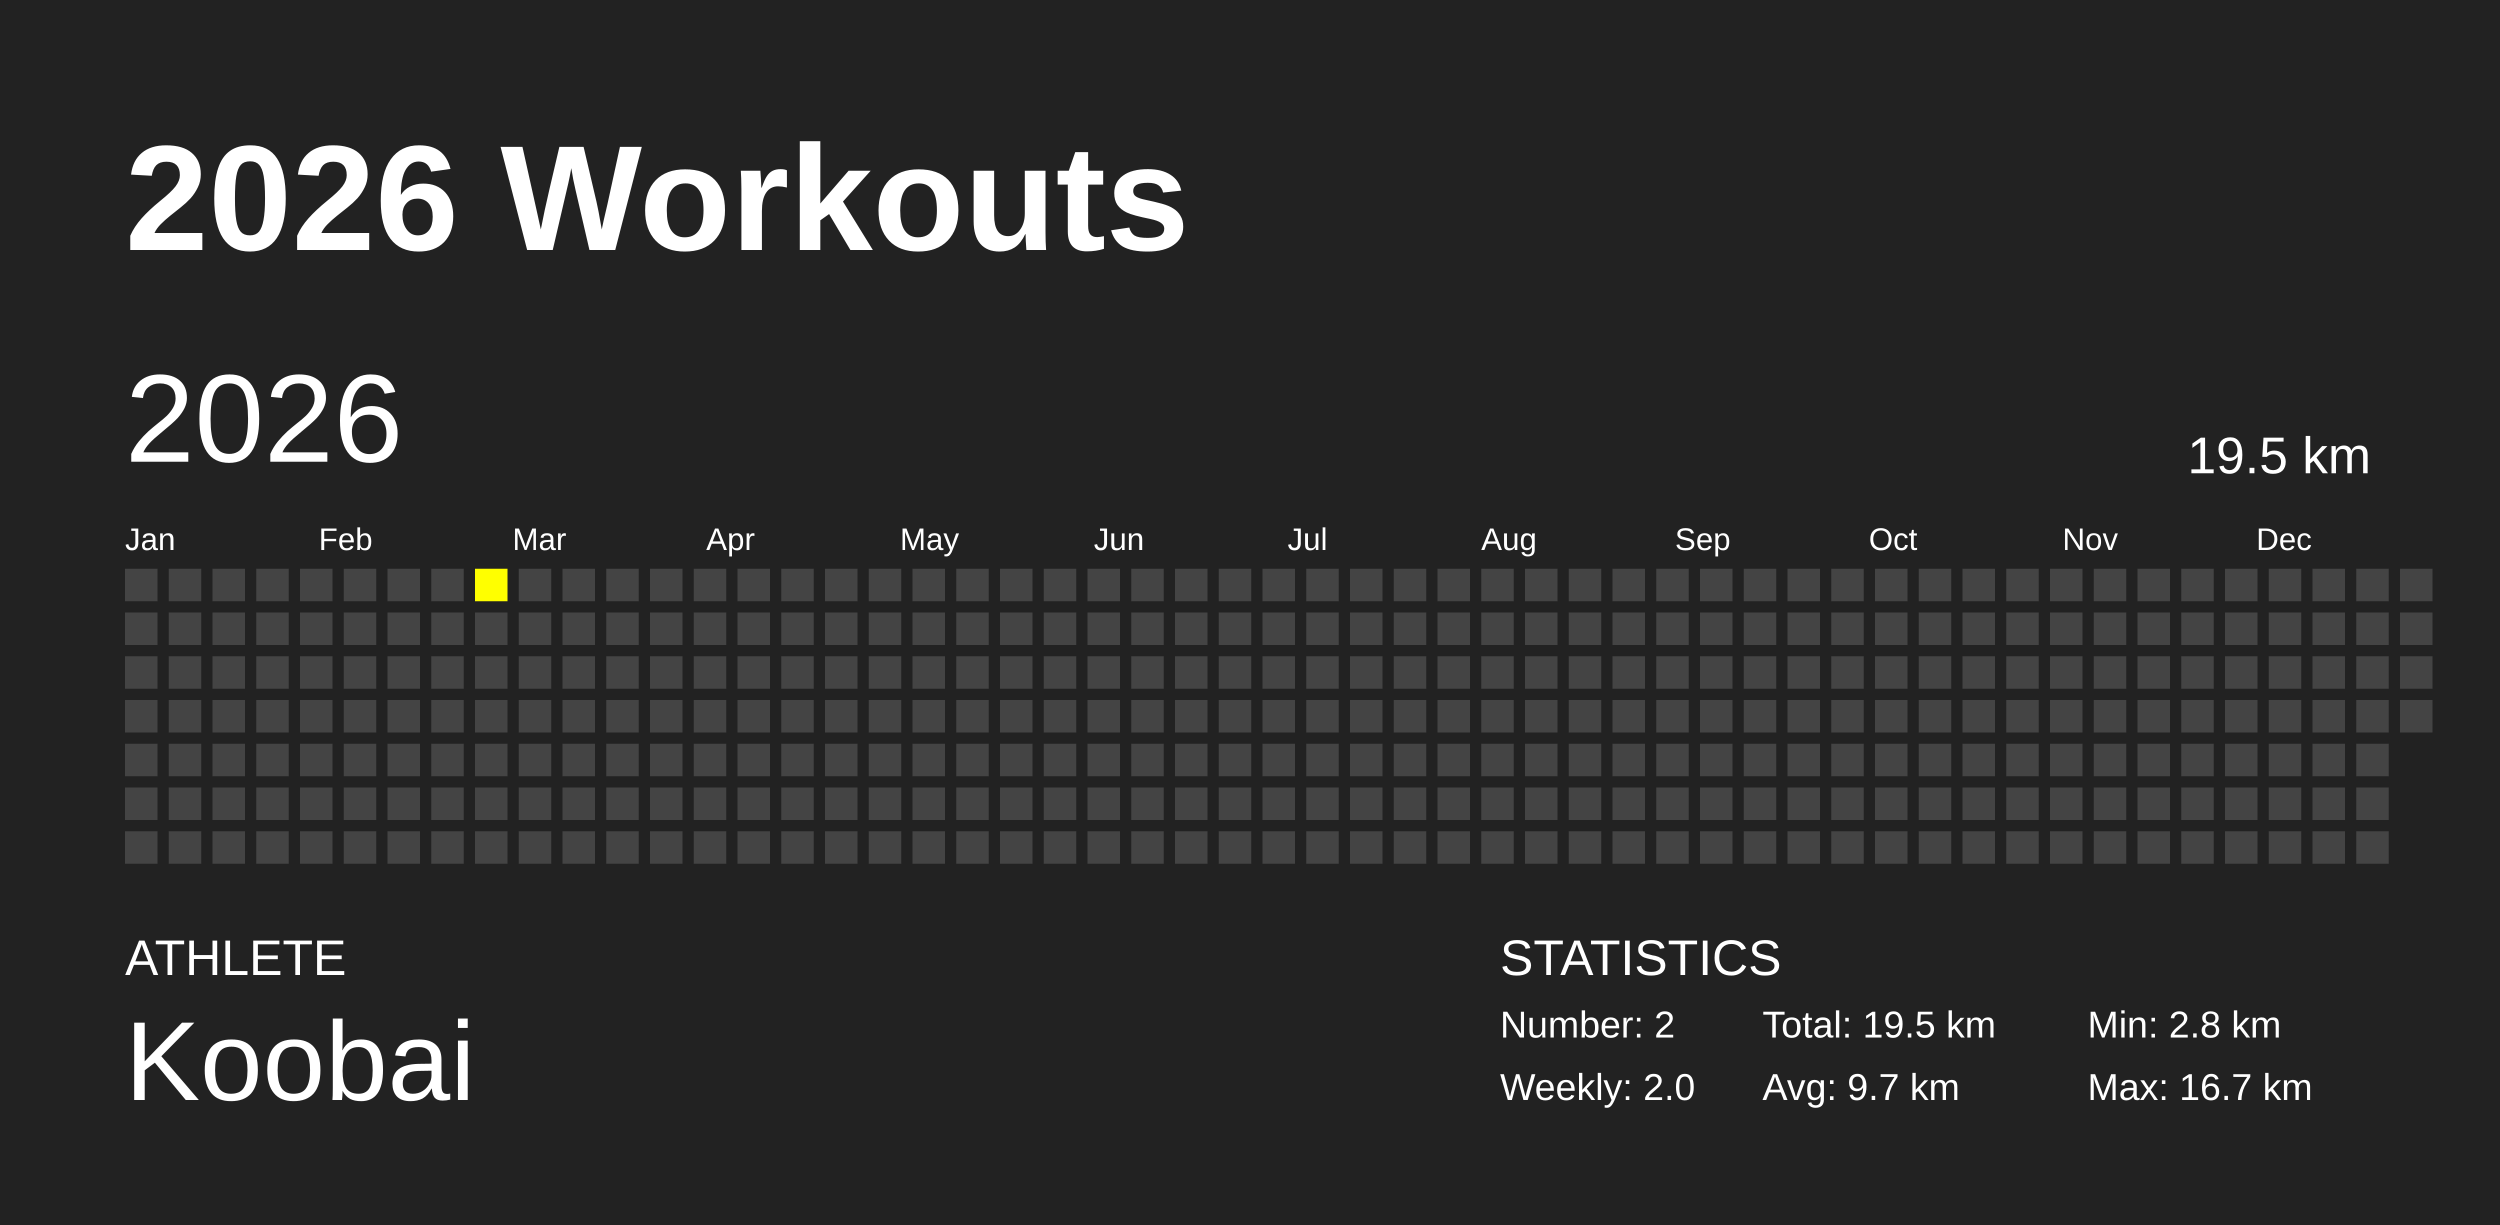
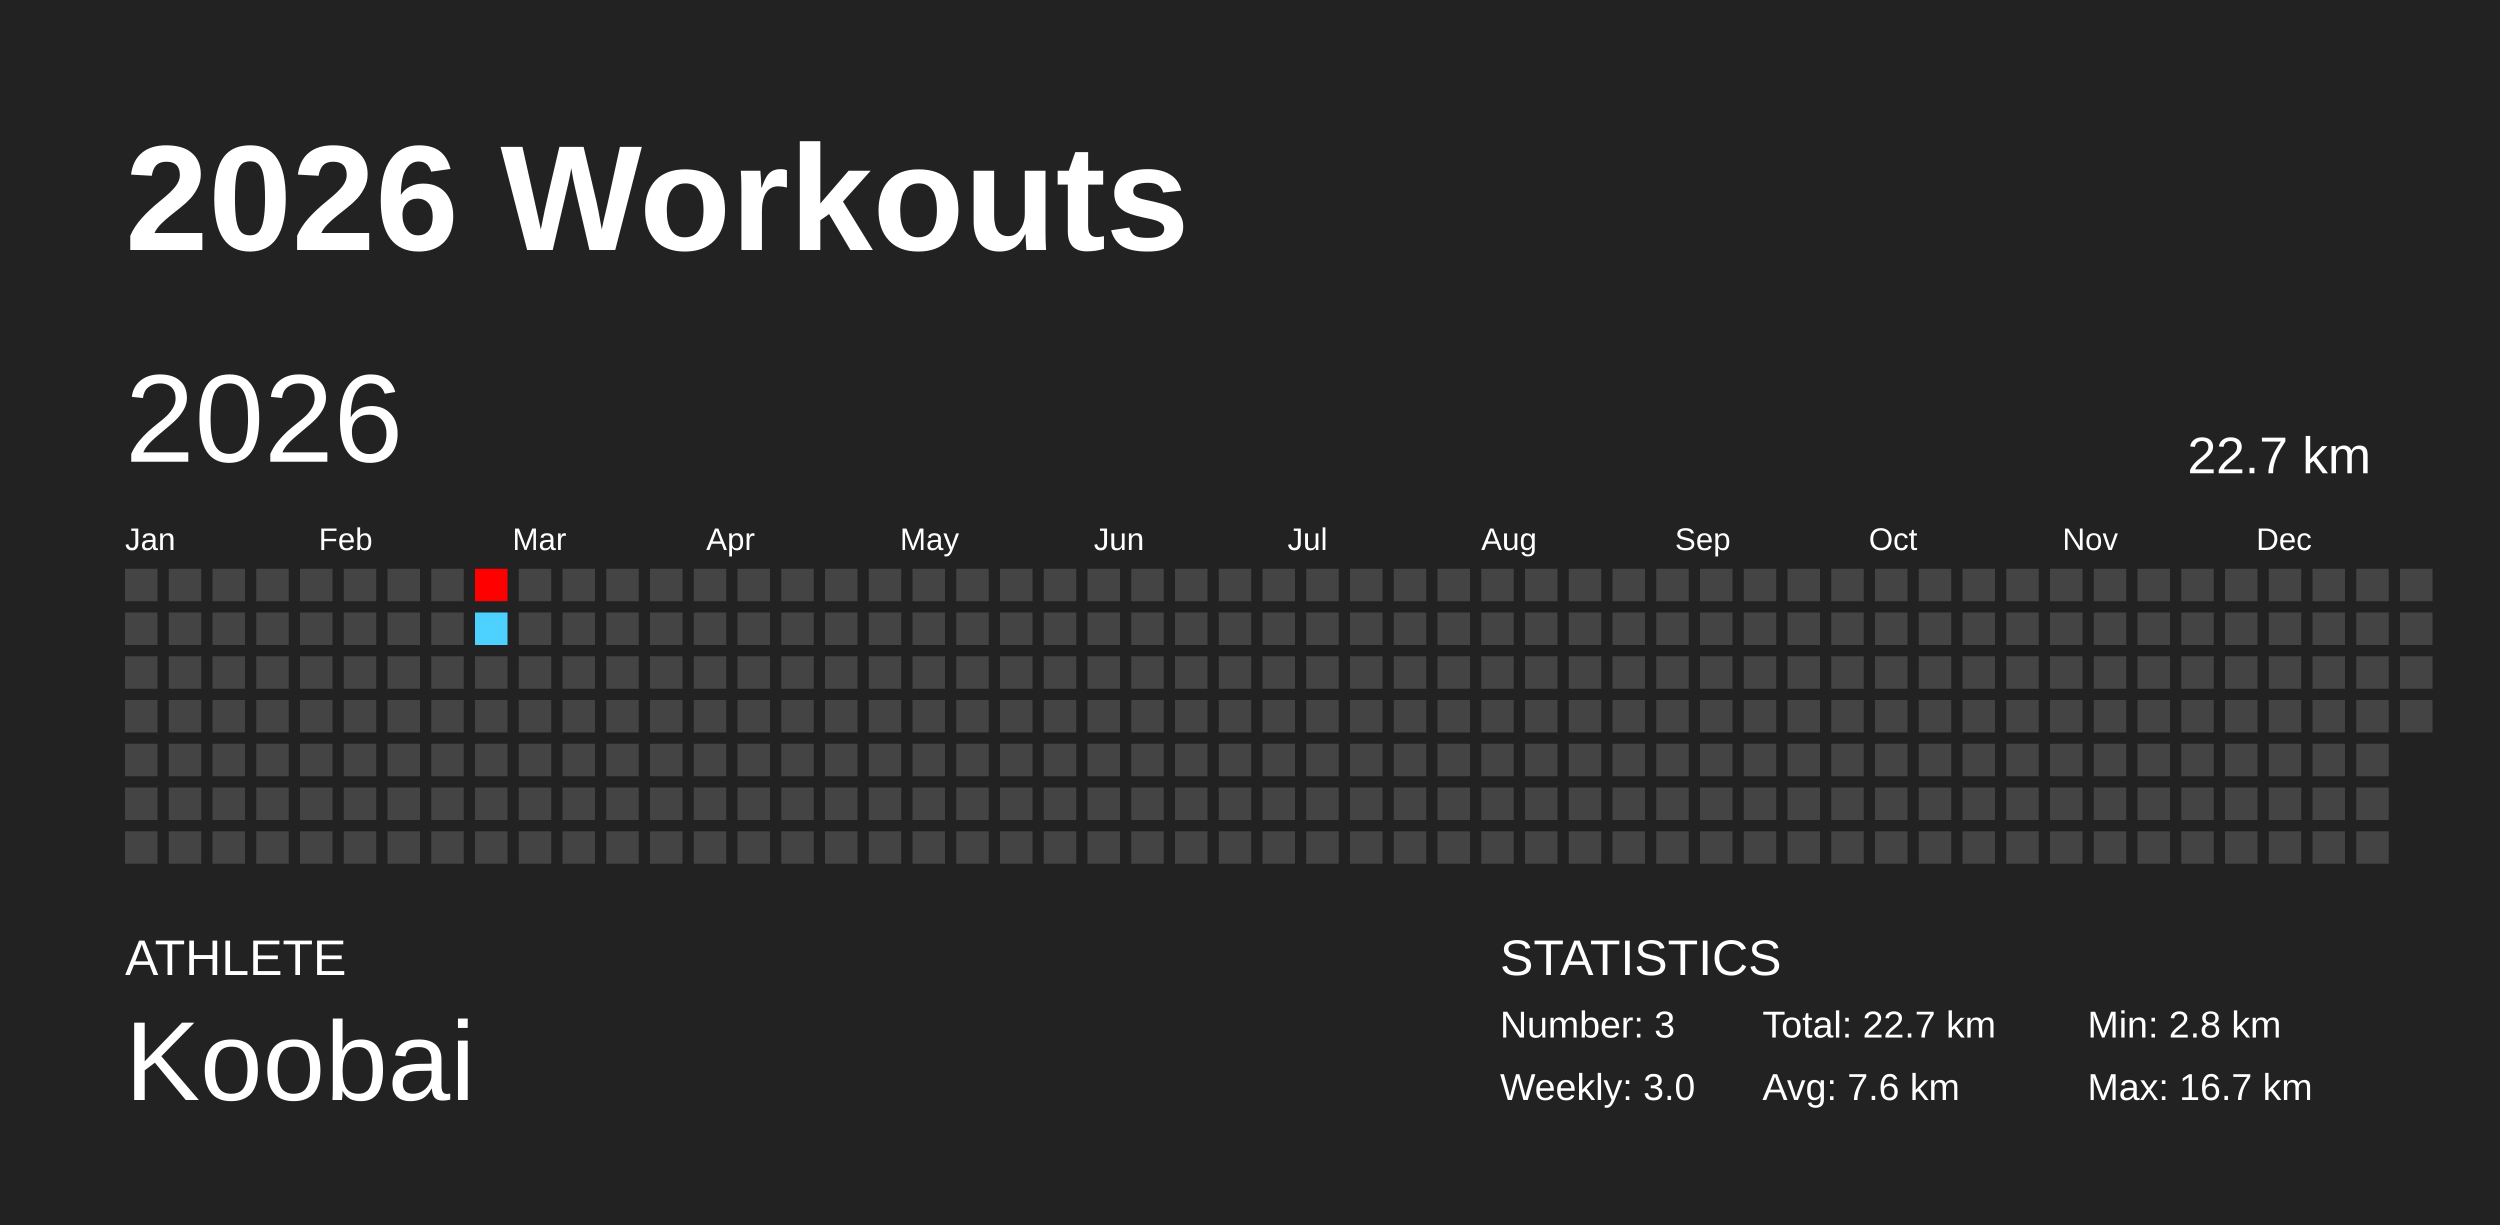
<svg xmlns="http://www.w3.org/2000/svg" baseProfile="full" height="98mm" version="1.1" viewBox="0,0,200,98" width="200mm">
  <defs />
  <rect fill="#222222" height="98" width="200" x="0" y="0" />
  <text fill="#FFFFFF" style="font-size:12px; font-family:Arial; font-weight:bold;" x="10" y="20">2026 Workouts</text>
  <text fill="#FFFFFF" style="font-size:4px; font-family:Arial" x="10" y="78">ATHLETE</text>
  <text fill="#FFFFFF" style="font-size:9px; font-family:Arial" x="10" y="88">Koobai</text>
  <text fill="#FFFFFF" style="font-size:4px; font-family:Arial" x="120" y="78">STATISTICS</text>
-   <text fill="#FFFFFF" style="font-size:3px; font-family:Arial" x="120" y="83">Number: 2</text>
-   <text fill="#FFFFFF" style="font-size:3px; font-family:Arial" x="120" y="88">Weekly: 2.0</text>
-   <text fill="#FFFFFF" style="font-size:3px; font-family:Arial" x="141" y="83">Total: 19.5 km</text>
-   <text fill="#FFFFFF" style="font-size:3px; font-family:Arial" x="141" y="88">Avg: 9.7 km</text>
+   <text fill="#FFFFFF" style="font-size:3px; font-family:Arial" x="120" y="83">Number: 3</text>
+   <text fill="#FFFFFF" style="font-size:3px; font-family:Arial" x="120" y="88">Weekly: 3.0</text>
+   <text fill="#FFFFFF" style="font-size:3px; font-family:Arial" x="141" y="83">Total: 22.7 km</text>
+   <text fill="#FFFFFF" style="font-size:3px; font-family:Arial" x="141" y="88">Avg: 7.6 km</text>
  <text fill="#FFFFFF" style="font-size:3px; font-family:Arial" x="167" y="83">Min: 2.8 km</text>
  <text fill="#FFFFFF" style="font-size:3px; font-family:Arial" x="167" y="88">Max: 16.7 km</text>
  <text dominant-baseline="hanging" fill="#FFFFFF" style="font-size:10.0px; font-family:Arial;" x="10" y="30">2026</text>
-   <text dominant-baseline="hanging" fill="#FFFFFF" style="font-size:4.125px; font-family:Arial;" x="175" y="35">19.5 km</text>
+   <text dominant-baseline="hanging" fill="#FFFFFF" style="font-size:4.125px; font-family:Arial;" x="175" y="35">22.7 km</text>
  <text fill="#FFFFFF" style="font-size:2.5px; font-family:Arial" x="10.0" y="44">Jan</text>
  <text fill="#FFFFFF" style="font-size:2.5px; font-family:Arial" x="25.5" y="44">Feb</text>
  <text fill="#FFFFFF" style="font-size:2.5px; font-family:Arial" x="41.0" y="44">Mar</text>
  <text fill="#FFFFFF" style="font-size:2.5px; font-family:Arial" x="56.5" y="44">Apr</text>
  <text fill="#FFFFFF" style="font-size:2.5px; font-family:Arial" x="72.0" y="44">May</text>
  <text fill="#FFFFFF" style="font-size:2.5px; font-family:Arial" x="87.5" y="44">Jun</text>
  <text fill="#FFFFFF" style="font-size:2.5px; font-family:Arial" x="103.0" y="44">Jul</text>
  <text fill="#FFFFFF" style="font-size:2.5px; font-family:Arial" x="118.5" y="44">Aug</text>
  <text fill="#FFFFFF" style="font-size:2.5px; font-family:Arial" x="134.0" y="44">Sep</text>
  <text fill="#FFFFFF" style="font-size:2.5px; font-family:Arial" x="149.5" y="44">Oct</text>
  <text fill="#FFFFFF" style="font-size:2.5px; font-family:Arial" x="165.0" y="44">Nov</text>
  <text fill="#FFFFFF" style="font-size:2.5px; font-family:Arial" x="180.5" y="44">Dec</text>
  <rect fill="#444444" height="2.6" width="2.6" x="10.0" y="45.5" />
  <rect fill="#444444" height="2.6" width="2.6" x="10.0" y="49.0" />
  <rect fill="#444444" height="2.6" width="2.6" x="10.0" y="52.5" />
  <rect fill="#444444" height="2.6" width="2.6" x="10.0" y="56.0" />
  <rect fill="#444444" height="2.6" width="2.6" x="10.0" y="59.5" />
  <rect fill="#444444" height="2.6" width="2.6" x="10.0" y="63.0" />
  <rect fill="#444444" height="2.6" width="2.6" x="10.0" y="66.5" />
  <rect fill="#444444" height="2.6" width="2.6" x="13.5" y="45.5" />
  <rect fill="#444444" height="2.6" width="2.6" x="13.5" y="49.0" />
  <rect fill="#444444" height="2.6" width="2.6" x="13.5" y="52.5" />
  <rect fill="#444444" height="2.6" width="2.6" x="13.5" y="56.0" />
  <rect fill="#444444" height="2.6" width="2.6" x="13.5" y="59.5" />
  <rect fill="#444444" height="2.6" width="2.6" x="13.5" y="63.0" />
  <rect fill="#444444" height="2.6" width="2.6" x="13.5" y="66.5" />
  <rect fill="#444444" height="2.6" width="2.6" x="17.0" y="45.5" />
  <rect fill="#444444" height="2.6" width="2.6" x="17.0" y="49.0" />
  <rect fill="#444444" height="2.6" width="2.6" x="17.0" y="52.5" />
  <rect fill="#444444" height="2.6" width="2.6" x="17.0" y="56.0" />
  <rect fill="#444444" height="2.6" width="2.6" x="17.0" y="59.5" />
  <rect fill="#444444" height="2.6" width="2.6" x="17.0" y="63.0" />
  <rect fill="#444444" height="2.6" width="2.6" x="17.0" y="66.5" />
  <rect fill="#444444" height="2.6" width="2.6" x="20.5" y="45.5" />
  <rect fill="#444444" height="2.6" width="2.6" x="20.5" y="49.0" />
  <rect fill="#444444" height="2.6" width="2.6" x="20.5" y="52.5" />
  <rect fill="#444444" height="2.6" width="2.6" x="20.5" y="56.0" />
  <rect fill="#444444" height="2.6" width="2.6" x="20.5" y="59.5" />
  <rect fill="#444444" height="2.6" width="2.6" x="20.5" y="63.0" />
  <rect fill="#444444" height="2.6" width="2.6" x="20.5" y="66.5" />
  <rect fill="#444444" height="2.6" width="2.6" x="24.0" y="45.5" />
  <rect fill="#444444" height="2.6" width="2.6" x="24.0" y="49.0" />
  <rect fill="#444444" height="2.6" width="2.6" x="24.0" y="52.5" />
  <rect fill="#444444" height="2.6" width="2.6" x="24.0" y="56.0" />
  <rect fill="#444444" height="2.6" width="2.6" x="24.0" y="59.5" />
  <rect fill="#444444" height="2.6" width="2.6" x="24.0" y="63.0" />
  <rect fill="#444444" height="2.6" width="2.6" x="24.0" y="66.5" />
  <rect fill="#444444" height="2.6" width="2.6" x="27.5" y="45.5" />
  <rect fill="#444444" height="2.6" width="2.6" x="27.5" y="49.0" />
  <rect fill="#444444" height="2.6" width="2.6" x="27.5" y="52.5" />
  <rect fill="#444444" height="2.6" width="2.6" x="27.5" y="56.0" />
  <rect fill="#444444" height="2.6" width="2.6" x="27.5" y="59.5" />
  <rect fill="#444444" height="2.6" width="2.6" x="27.5" y="63.0" />
  <rect fill="#444444" height="2.6" width="2.6" x="27.5" y="66.5" />
  <rect fill="#444444" height="2.6" width="2.6" x="31.0" y="45.5" />
  <rect fill="#444444" height="2.6" width="2.6" x="31.0" y="49.0" />
  <rect fill="#444444" height="2.6" width="2.6" x="31.0" y="52.5" />
  <rect fill="#444444" height="2.6" width="2.6" x="31.0" y="56.0" />
  <rect fill="#444444" height="2.6" width="2.6" x="31.0" y="59.5" />
  <rect fill="#444444" height="2.6" width="2.6" x="31.0" y="63.0" />
  <rect fill="#444444" height="2.6" width="2.6" x="31.0" y="66.5" />
  <rect fill="#444444" height="2.6" width="2.6" x="34.5" y="45.5" />
  <rect fill="#444444" height="2.6" width="2.6" x="34.5" y="49.0" />
  <rect fill="#444444" height="2.6" width="2.6" x="34.5" y="52.5" />
  <rect fill="#444444" height="2.6" width="2.6" x="34.5" y="56.0" />
  <rect fill="#444444" height="2.6" width="2.6" x="34.5" y="59.5" />
  <rect fill="#444444" height="2.6" width="2.6" x="34.5" y="63.0" />
  <rect fill="#444444" height="2.6" width="2.6" x="34.5" y="66.5" />
-   <rect fill="yellow" height="2.6" width="2.6" x="38.0" y="45.5" />
-   <rect fill="#444444" height="2.6" width="2.6" x="38.0" y="49.0" />
+   <rect fill="#ff0000" height="2.6" width="2.6" x="38.0" y="45.5" />
+   <rect fill="#4dd2ff" height="2.6" width="2.6" x="38.0" y="49.0" />
  <rect fill="#444444" height="2.6" width="2.6" x="38.0" y="52.5" />
  <rect fill="#444444" height="2.6" width="2.6" x="38.0" y="56.0" />
  <rect fill="#444444" height="2.6" width="2.6" x="38.0" y="59.5" />
  <rect fill="#444444" height="2.6" width="2.6" x="38.0" y="63.0" />
  <rect fill="#444444" height="2.6" width="2.6" x="38.0" y="66.5" />
  <rect fill="#444444" height="2.6" width="2.6" x="41.5" y="45.5" />
  <rect fill="#444444" height="2.6" width="2.6" x="41.5" y="49.0" />
  <rect fill="#444444" height="2.6" width="2.6" x="41.5" y="52.5" />
  <rect fill="#444444" height="2.6" width="2.6" x="41.5" y="56.0" />
  <rect fill="#444444" height="2.6" width="2.6" x="41.5" y="59.5" />
  <rect fill="#444444" height="2.6" width="2.6" x="41.5" y="63.0" />
  <rect fill="#444444" height="2.6" width="2.6" x="41.5" y="66.5" />
  <rect fill="#444444" height="2.6" width="2.6" x="45.0" y="45.5" />
  <rect fill="#444444" height="2.6" width="2.6" x="45.0" y="49.0" />
  <rect fill="#444444" height="2.6" width="2.6" x="45.0" y="52.5" />
  <rect fill="#444444" height="2.6" width="2.6" x="45.0" y="56.0" />
  <rect fill="#444444" height="2.6" width="2.6" x="45.0" y="59.5" />
  <rect fill="#444444" height="2.6" width="2.6" x="45.0" y="63.0" />
  <rect fill="#444444" height="2.6" width="2.6" x="45.0" y="66.5" />
  <rect fill="#444444" height="2.6" width="2.6" x="48.5" y="45.5" />
  <rect fill="#444444" height="2.6" width="2.6" x="48.5" y="49.0" />
  <rect fill="#444444" height="2.6" width="2.6" x="48.5" y="52.5" />
  <rect fill="#444444" height="2.6" width="2.6" x="48.5" y="56.0" />
  <rect fill="#444444" height="2.6" width="2.6" x="48.5" y="59.5" />
  <rect fill="#444444" height="2.6" width="2.6" x="48.5" y="63.0" />
  <rect fill="#444444" height="2.6" width="2.6" x="48.5" y="66.5" />
  <rect fill="#444444" height="2.6" width="2.6" x="52.0" y="45.5" />
  <rect fill="#444444" height="2.6" width="2.6" x="52.0" y="49.0" />
  <rect fill="#444444" height="2.6" width="2.6" x="52.0" y="52.5" />
  <rect fill="#444444" height="2.6" width="2.6" x="52.0" y="56.0" />
  <rect fill="#444444" height="2.6" width="2.6" x="52.0" y="59.5" />
  <rect fill="#444444" height="2.6" width="2.6" x="52.0" y="63.0" />
  <rect fill="#444444" height="2.6" width="2.6" x="52.0" y="66.5" />
  <rect fill="#444444" height="2.6" width="2.6" x="55.5" y="45.5" />
  <rect fill="#444444" height="2.6" width="2.6" x="55.5" y="49.0" />
  <rect fill="#444444" height="2.6" width="2.6" x="55.5" y="52.5" />
  <rect fill="#444444" height="2.6" width="2.6" x="55.5" y="56.0" />
  <rect fill="#444444" height="2.6" width="2.6" x="55.5" y="59.5" />
  <rect fill="#444444" height="2.6" width="2.6" x="55.5" y="63.0" />
  <rect fill="#444444" height="2.6" width="2.6" x="55.5" y="66.5" />
  <rect fill="#444444" height="2.6" width="2.6" x="59.0" y="45.5" />
  <rect fill="#444444" height="2.6" width="2.6" x="59.0" y="49.0" />
  <rect fill="#444444" height="2.6" width="2.6" x="59.0" y="52.5" />
  <rect fill="#444444" height="2.6" width="2.6" x="59.0" y="56.0" />
  <rect fill="#444444" height="2.6" width="2.6" x="59.0" y="59.5" />
  <rect fill="#444444" height="2.6" width="2.6" x="59.0" y="63.0" />
  <rect fill="#444444" height="2.6" width="2.6" x="59.0" y="66.5" />
  <rect fill="#444444" height="2.6" width="2.6" x="62.5" y="45.5" />
  <rect fill="#444444" height="2.6" width="2.6" x="62.5" y="49.0" />
  <rect fill="#444444" height="2.6" width="2.6" x="62.5" y="52.5" />
  <rect fill="#444444" height="2.6" width="2.6" x="62.5" y="56.0" />
  <rect fill="#444444" height="2.6" width="2.6" x="62.5" y="59.5" />
  <rect fill="#444444" height="2.6" width="2.6" x="62.5" y="63.0" />
  <rect fill="#444444" height="2.6" width="2.6" x="62.5" y="66.5" />
  <rect fill="#444444" height="2.6" width="2.6" x="66.0" y="45.5" />
  <rect fill="#444444" height="2.6" width="2.6" x="66.0" y="49.0" />
  <rect fill="#444444" height="2.6" width="2.6" x="66.0" y="52.5" />
  <rect fill="#444444" height="2.6" width="2.6" x="66.0" y="56.0" />
  <rect fill="#444444" height="2.6" width="2.6" x="66.0" y="59.5" />
  <rect fill="#444444" height="2.6" width="2.6" x="66.0" y="63.0" />
  <rect fill="#444444" height="2.6" width="2.6" x="66.0" y="66.5" />
  <rect fill="#444444" height="2.6" width="2.6" x="69.5" y="45.5" />
  <rect fill="#444444" height="2.6" width="2.6" x="69.5" y="49.0" />
  <rect fill="#444444" height="2.6" width="2.6" x="69.5" y="52.5" />
  <rect fill="#444444" height="2.6" width="2.6" x="69.5" y="56.0" />
  <rect fill="#444444" height="2.6" width="2.6" x="69.5" y="59.5" />
  <rect fill="#444444" height="2.6" width="2.6" x="69.5" y="63.0" />
  <rect fill="#444444" height="2.6" width="2.6" x="69.5" y="66.5" />
  <rect fill="#444444" height="2.6" width="2.6" x="73.0" y="45.5" />
  <rect fill="#444444" height="2.6" width="2.6" x="73.0" y="49.0" />
  <rect fill="#444444" height="2.6" width="2.6" x="73.0" y="52.5" />
  <rect fill="#444444" height="2.6" width="2.6" x="73.0" y="56.0" />
  <rect fill="#444444" height="2.6" width="2.6" x="73.0" y="59.5" />
  <rect fill="#444444" height="2.6" width="2.6" x="73.0" y="63.0" />
  <rect fill="#444444" height="2.6" width="2.6" x="73.0" y="66.5" />
  <rect fill="#444444" height="2.6" width="2.6" x="76.5" y="45.5" />
  <rect fill="#444444" height="2.6" width="2.6" x="76.5" y="49.0" />
  <rect fill="#444444" height="2.6" width="2.6" x="76.5" y="52.5" />
  <rect fill="#444444" height="2.6" width="2.6" x="76.5" y="56.0" />
  <rect fill="#444444" height="2.6" width="2.6" x="76.5" y="59.5" />
  <rect fill="#444444" height="2.6" width="2.6" x="76.5" y="63.0" />
  <rect fill="#444444" height="2.6" width="2.6" x="76.5" y="66.5" />
  <rect fill="#444444" height="2.6" width="2.6" x="80.0" y="45.5" />
  <rect fill="#444444" height="2.6" width="2.6" x="80.0" y="49.0" />
  <rect fill="#444444" height="2.6" width="2.6" x="80.0" y="52.5" />
  <rect fill="#444444" height="2.6" width="2.6" x="80.0" y="56.0" />
  <rect fill="#444444" height="2.6" width="2.6" x="80.0" y="59.5" />
  <rect fill="#444444" height="2.6" width="2.6" x="80.0" y="63.0" />
  <rect fill="#444444" height="2.6" width="2.6" x="80.0" y="66.5" />
  <rect fill="#444444" height="2.6" width="2.6" x="83.5" y="45.5" />
  <rect fill="#444444" height="2.6" width="2.6" x="83.5" y="49.0" />
  <rect fill="#444444" height="2.6" width="2.6" x="83.5" y="52.5" />
  <rect fill="#444444" height="2.6" width="2.6" x="83.5" y="56.0" />
  <rect fill="#444444" height="2.6" width="2.6" x="83.5" y="59.5" />
  <rect fill="#444444" height="2.6" width="2.6" x="83.5" y="63.0" />
  <rect fill="#444444" height="2.6" width="2.6" x="83.5" y="66.5" />
  <rect fill="#444444" height="2.6" width="2.6" x="87.0" y="45.5" />
  <rect fill="#444444" height="2.6" width="2.6" x="87.0" y="49.0" />
  <rect fill="#444444" height="2.6" width="2.6" x="87.0" y="52.5" />
  <rect fill="#444444" height="2.6" width="2.6" x="87.0" y="56.0" />
  <rect fill="#444444" height="2.6" width="2.6" x="87.0" y="59.5" />
  <rect fill="#444444" height="2.6" width="2.6" x="87.0" y="63.0" />
  <rect fill="#444444" height="2.6" width="2.6" x="87.0" y="66.5" />
  <rect fill="#444444" height="2.6" width="2.6" x="90.5" y="45.5" />
  <rect fill="#444444" height="2.6" width="2.6" x="90.5" y="49.0" />
  <rect fill="#444444" height="2.6" width="2.6" x="90.5" y="52.5" />
  <rect fill="#444444" height="2.6" width="2.6" x="90.5" y="56.0" />
  <rect fill="#444444" height="2.6" width="2.6" x="90.5" y="59.5" />
  <rect fill="#444444" height="2.6" width="2.6" x="90.5" y="63.0" />
  <rect fill="#444444" height="2.6" width="2.6" x="90.5" y="66.5" />
  <rect fill="#444444" height="2.6" width="2.6" x="94.0" y="45.5" />
  <rect fill="#444444" height="2.6" width="2.6" x="94.0" y="49.0" />
  <rect fill="#444444" height="2.6" width="2.6" x="94.0" y="52.5" />
  <rect fill="#444444" height="2.6" width="2.6" x="94.0" y="56.0" />
  <rect fill="#444444" height="2.6" width="2.6" x="94.0" y="59.5" />
  <rect fill="#444444" height="2.6" width="2.6" x="94.0" y="63.0" />
  <rect fill="#444444" height="2.6" width="2.6" x="94.0" y="66.5" />
  <rect fill="#444444" height="2.6" width="2.6" x="97.5" y="45.5" />
  <rect fill="#444444" height="2.6" width="2.6" x="97.5" y="49.0" />
  <rect fill="#444444" height="2.6" width="2.6" x="97.5" y="52.5" />
  <rect fill="#444444" height="2.6" width="2.6" x="97.5" y="56.0" />
  <rect fill="#444444" height="2.6" width="2.6" x="97.5" y="59.5" />
  <rect fill="#444444" height="2.6" width="2.6" x="97.5" y="63.0" />
  <rect fill="#444444" height="2.6" width="2.6" x="97.5" y="66.5" />
  <rect fill="#444444" height="2.6" width="2.6" x="101.0" y="45.5" />
  <rect fill="#444444" height="2.6" width="2.6" x="101.0" y="49.0" />
  <rect fill="#444444" height="2.6" width="2.6" x="101.0" y="52.5" />
  <rect fill="#444444" height="2.6" width="2.6" x="101.0" y="56.0" />
  <rect fill="#444444" height="2.6" width="2.6" x="101.0" y="59.5" />
  <rect fill="#444444" height="2.6" width="2.6" x="101.0" y="63.0" />
  <rect fill="#444444" height="2.6" width="2.6" x="101.0" y="66.5" />
  <rect fill="#444444" height="2.6" width="2.6" x="104.5" y="45.5" />
  <rect fill="#444444" height="2.6" width="2.6" x="104.5" y="49.0" />
  <rect fill="#444444" height="2.6" width="2.6" x="104.5" y="52.5" />
  <rect fill="#444444" height="2.6" width="2.6" x="104.5" y="56.0" />
  <rect fill="#444444" height="2.6" width="2.6" x="104.5" y="59.5" />
  <rect fill="#444444" height="2.6" width="2.6" x="104.5" y="63.0" />
  <rect fill="#444444" height="2.6" width="2.6" x="104.5" y="66.5" />
  <rect fill="#444444" height="2.6" width="2.6" x="108.0" y="45.5" />
  <rect fill="#444444" height="2.6" width="2.6" x="108.0" y="49.0" />
  <rect fill="#444444" height="2.6" width="2.6" x="108.0" y="52.5" />
  <rect fill="#444444" height="2.6" width="2.6" x="108.0" y="56.0" />
  <rect fill="#444444" height="2.6" width="2.6" x="108.0" y="59.5" />
  <rect fill="#444444" height="2.6" width="2.6" x="108.0" y="63.0" />
  <rect fill="#444444" height="2.6" width="2.6" x="108.0" y="66.5" />
  <rect fill="#444444" height="2.6" width="2.6" x="111.5" y="45.5" />
  <rect fill="#444444" height="2.6" width="2.6" x="111.5" y="49.0" />
  <rect fill="#444444" height="2.6" width="2.6" x="111.5" y="52.5" />
  <rect fill="#444444" height="2.6" width="2.6" x="111.5" y="56.0" />
  <rect fill="#444444" height="2.6" width="2.6" x="111.5" y="59.5" />
  <rect fill="#444444" height="2.6" width="2.6" x="111.5" y="63.0" />
  <rect fill="#444444" height="2.6" width="2.6" x="111.5" y="66.5" />
  <rect fill="#444444" height="2.6" width="2.6" x="115.0" y="45.5" />
  <rect fill="#444444" height="2.6" width="2.6" x="115.0" y="49.0" />
  <rect fill="#444444" height="2.6" width="2.6" x="115.0" y="52.5" />
  <rect fill="#444444" height="2.6" width="2.6" x="115.0" y="56.0" />
  <rect fill="#444444" height="2.6" width="2.6" x="115.0" y="59.5" />
  <rect fill="#444444" height="2.6" width="2.6" x="115.0" y="63.0" />
  <rect fill="#444444" height="2.6" width="2.6" x="115.0" y="66.5" />
  <rect fill="#444444" height="2.6" width="2.6" x="118.5" y="45.5" />
  <rect fill="#444444" height="2.6" width="2.6" x="118.5" y="49.0" />
  <rect fill="#444444" height="2.6" width="2.6" x="118.5" y="52.5" />
  <rect fill="#444444" height="2.6" width="2.6" x="118.5" y="56.0" />
  <rect fill="#444444" height="2.6" width="2.6" x="118.5" y="59.5" />
  <rect fill="#444444" height="2.6" width="2.6" x="118.5" y="63.0" />
  <rect fill="#444444" height="2.6" width="2.6" x="118.5" y="66.5" />
  <rect fill="#444444" height="2.6" width="2.6" x="122.0" y="45.5" />
  <rect fill="#444444" height="2.6" width="2.6" x="122.0" y="49.0" />
  <rect fill="#444444" height="2.6" width="2.6" x="122.0" y="52.5" />
  <rect fill="#444444" height="2.6" width="2.6" x="122.0" y="56.0" />
  <rect fill="#444444" height="2.6" width="2.6" x="122.0" y="59.5" />
  <rect fill="#444444" height="2.6" width="2.6" x="122.0" y="63.0" />
  <rect fill="#444444" height="2.6" width="2.6" x="122.0" y="66.5" />
  <rect fill="#444444" height="2.6" width="2.6" x="125.5" y="45.5" />
  <rect fill="#444444" height="2.6" width="2.6" x="125.5" y="49.0" />
  <rect fill="#444444" height="2.6" width="2.6" x="125.5" y="52.5" />
  <rect fill="#444444" height="2.6" width="2.6" x="125.5" y="56.0" />
  <rect fill="#444444" height="2.6" width="2.6" x="125.5" y="59.5" />
  <rect fill="#444444" height="2.6" width="2.6" x="125.5" y="63.0" />
  <rect fill="#444444" height="2.6" width="2.6" x="125.5" y="66.5" />
  <rect fill="#444444" height="2.6" width="2.6" x="129.0" y="45.5" />
  <rect fill="#444444" height="2.6" width="2.6" x="129.0" y="49.0" />
  <rect fill="#444444" height="2.6" width="2.6" x="129.0" y="52.5" />
  <rect fill="#444444" height="2.6" width="2.6" x="129.0" y="56.0" />
  <rect fill="#444444" height="2.6" width="2.6" x="129.0" y="59.5" />
  <rect fill="#444444" height="2.6" width="2.6" x="129.0" y="63.0" />
  <rect fill="#444444" height="2.6" width="2.6" x="129.0" y="66.5" />
  <rect fill="#444444" height="2.6" width="2.6" x="132.5" y="45.5" />
  <rect fill="#444444" height="2.6" width="2.6" x="132.5" y="49.0" />
  <rect fill="#444444" height="2.6" width="2.6" x="132.5" y="52.5" />
  <rect fill="#444444" height="2.6" width="2.6" x="132.5" y="56.0" />
  <rect fill="#444444" height="2.6" width="2.6" x="132.5" y="59.5" />
  <rect fill="#444444" height="2.6" width="2.6" x="132.5" y="63.0" />
  <rect fill="#444444" height="2.6" width="2.6" x="132.5" y="66.5" />
  <rect fill="#444444" height="2.6" width="2.6" x="136.0" y="45.5" />
  <rect fill="#444444" height="2.6" width="2.6" x="136.0" y="49.0" />
  <rect fill="#444444" height="2.6" width="2.6" x="136.0" y="52.5" />
  <rect fill="#444444" height="2.6" width="2.6" x="136.0" y="56.0" />
  <rect fill="#444444" height="2.6" width="2.6" x="136.0" y="59.5" />
  <rect fill="#444444" height="2.6" width="2.6" x="136.0" y="63.0" />
  <rect fill="#444444" height="2.6" width="2.6" x="136.0" y="66.5" />
  <rect fill="#444444" height="2.6" width="2.6" x="139.5" y="45.5" />
  <rect fill="#444444" height="2.6" width="2.6" x="139.5" y="49.0" />
  <rect fill="#444444" height="2.6" width="2.6" x="139.5" y="52.5" />
  <rect fill="#444444" height="2.6" width="2.6" x="139.5" y="56.0" />
  <rect fill="#444444" height="2.6" width="2.6" x="139.5" y="59.5" />
  <rect fill="#444444" height="2.6" width="2.6" x="139.5" y="63.0" />
  <rect fill="#444444" height="2.6" width="2.6" x="139.5" y="66.5" />
  <rect fill="#444444" height="2.6" width="2.6" x="143.0" y="45.5" />
  <rect fill="#444444" height="2.6" width="2.6" x="143.0" y="49.0" />
  <rect fill="#444444" height="2.6" width="2.6" x="143.0" y="52.5" />
  <rect fill="#444444" height="2.6" width="2.6" x="143.0" y="56.0" />
  <rect fill="#444444" height="2.6" width="2.6" x="143.0" y="59.5" />
  <rect fill="#444444" height="2.6" width="2.6" x="143.0" y="63.0" />
  <rect fill="#444444" height="2.6" width="2.6" x="143.0" y="66.5" />
  <rect fill="#444444" height="2.6" width="2.6" x="146.5" y="45.5" />
  <rect fill="#444444" height="2.6" width="2.6" x="146.5" y="49.0" />
  <rect fill="#444444" height="2.6" width="2.6" x="146.5" y="52.5" />
  <rect fill="#444444" height="2.6" width="2.6" x="146.5" y="56.0" />
  <rect fill="#444444" height="2.6" width="2.6" x="146.5" y="59.5" />
  <rect fill="#444444" height="2.6" width="2.6" x="146.5" y="63.0" />
  <rect fill="#444444" height="2.6" width="2.6" x="146.5" y="66.5" />
  <rect fill="#444444" height="2.6" width="2.6" x="150.0" y="45.5" />
  <rect fill="#444444" height="2.6" width="2.6" x="150.0" y="49.0" />
  <rect fill="#444444" height="2.6" width="2.6" x="150.0" y="52.5" />
  <rect fill="#444444" height="2.6" width="2.6" x="150.0" y="56.0" />
  <rect fill="#444444" height="2.6" width="2.6" x="150.0" y="59.5" />
  <rect fill="#444444" height="2.6" width="2.6" x="150.0" y="63.0" />
  <rect fill="#444444" height="2.6" width="2.6" x="150.0" y="66.5" />
  <rect fill="#444444" height="2.6" width="2.6" x="153.5" y="45.5" />
  <rect fill="#444444" height="2.6" width="2.6" x="153.5" y="49.0" />
  <rect fill="#444444" height="2.6" width="2.6" x="153.5" y="52.5" />
  <rect fill="#444444" height="2.6" width="2.6" x="153.5" y="56.0" />
  <rect fill="#444444" height="2.6" width="2.6" x="153.5" y="59.5" />
  <rect fill="#444444" height="2.6" width="2.6" x="153.5" y="63.0" />
  <rect fill="#444444" height="2.6" width="2.6" x="153.5" y="66.5" />
  <rect fill="#444444" height="2.6" width="2.6" x="157.0" y="45.5" />
  <rect fill="#444444" height="2.6" width="2.6" x="157.0" y="49.0" />
  <rect fill="#444444" height="2.6" width="2.6" x="157.0" y="52.5" />
  <rect fill="#444444" height="2.6" width="2.6" x="157.0" y="56.0" />
  <rect fill="#444444" height="2.6" width="2.6" x="157.0" y="59.5" />
  <rect fill="#444444" height="2.6" width="2.6" x="157.0" y="63.0" />
  <rect fill="#444444" height="2.6" width="2.6" x="157.0" y="66.5" />
  <rect fill="#444444" height="2.6" width="2.6" x="160.5" y="45.5" />
  <rect fill="#444444" height="2.6" width="2.6" x="160.5" y="49.0" />
  <rect fill="#444444" height="2.6" width="2.6" x="160.5" y="52.5" />
  <rect fill="#444444" height="2.6" width="2.6" x="160.5" y="56.0" />
  <rect fill="#444444" height="2.6" width="2.6" x="160.5" y="59.5" />
  <rect fill="#444444" height="2.6" width="2.6" x="160.5" y="63.0" />
  <rect fill="#444444" height="2.6" width="2.6" x="160.5" y="66.5" />
  <rect fill="#444444" height="2.6" width="2.6" x="164.0" y="45.5" />
  <rect fill="#444444" height="2.6" width="2.6" x="164.0" y="49.0" />
  <rect fill="#444444" height="2.6" width="2.6" x="164.0" y="52.5" />
  <rect fill="#444444" height="2.6" width="2.6" x="164.0" y="56.0" />
  <rect fill="#444444" height="2.6" width="2.6" x="164.0" y="59.5" />
  <rect fill="#444444" height="2.6" width="2.6" x="164.0" y="63.0" />
  <rect fill="#444444" height="2.6" width="2.6" x="164.0" y="66.5" />
  <rect fill="#444444" height="2.6" width="2.6" x="167.5" y="45.5" />
  <rect fill="#444444" height="2.6" width="2.6" x="167.5" y="49.0" />
  <rect fill="#444444" height="2.6" width="2.6" x="167.5" y="52.5" />
  <rect fill="#444444" height="2.6" width="2.6" x="167.5" y="56.0" />
  <rect fill="#444444" height="2.6" width="2.6" x="167.5" y="59.5" />
  <rect fill="#444444" height="2.6" width="2.6" x="167.5" y="63.0" />
  <rect fill="#444444" height="2.6" width="2.6" x="167.5" y="66.5" />
  <rect fill="#444444" height="2.6" width="2.6" x="171.0" y="45.5" />
  <rect fill="#444444" height="2.6" width="2.6" x="171.0" y="49.0" />
  <rect fill="#444444" height="2.6" width="2.6" x="171.0" y="52.5" />
  <rect fill="#444444" height="2.6" width="2.6" x="171.0" y="56.0" />
  <rect fill="#444444" height="2.6" width="2.6" x="171.0" y="59.5" />
  <rect fill="#444444" height="2.6" width="2.6" x="171.0" y="63.0" />
  <rect fill="#444444" height="2.6" width="2.6" x="171.0" y="66.5" />
  <rect fill="#444444" height="2.6" width="2.6" x="174.5" y="45.5" />
  <rect fill="#444444" height="2.6" width="2.6" x="174.5" y="49.0" />
  <rect fill="#444444" height="2.6" width="2.6" x="174.5" y="52.5" />
  <rect fill="#444444" height="2.6" width="2.6" x="174.5" y="56.0" />
  <rect fill="#444444" height="2.6" width="2.6" x="174.5" y="59.5" />
  <rect fill="#444444" height="2.6" width="2.6" x="174.5" y="63.0" />
  <rect fill="#444444" height="2.6" width="2.6" x="174.5" y="66.5" />
  <rect fill="#444444" height="2.6" width="2.6" x="178.0" y="45.5" />
  <rect fill="#444444" height="2.6" width="2.6" x="178.0" y="49.0" />
  <rect fill="#444444" height="2.6" width="2.6" x="178.0" y="52.5" />
  <rect fill="#444444" height="2.6" width="2.6" x="178.0" y="56.0" />
  <rect fill="#444444" height="2.6" width="2.6" x="178.0" y="59.5" />
  <rect fill="#444444" height="2.6" width="2.6" x="178.0" y="63.0" />
  <rect fill="#444444" height="2.6" width="2.6" x="178.0" y="66.5" />
  <rect fill="#444444" height="2.6" width="2.6" x="181.5" y="45.5" />
  <rect fill="#444444" height="2.6" width="2.6" x="181.5" y="49.0" />
  <rect fill="#444444" height="2.6" width="2.6" x="181.5" y="52.5" />
  <rect fill="#444444" height="2.6" width="2.6" x="181.5" y="56.0" />
  <rect fill="#444444" height="2.6" width="2.6" x="181.5" y="59.5" />
  <rect fill="#444444" height="2.6" width="2.6" x="181.5" y="63.0" />
  <rect fill="#444444" height="2.6" width="2.6" x="181.5" y="66.5" />
  <rect fill="#444444" height="2.6" width="2.6" x="185.0" y="45.5" />
  <rect fill="#444444" height="2.6" width="2.6" x="185.0" y="49.0" />
  <rect fill="#444444" height="2.6" width="2.6" x="185.0" y="52.5" />
  <rect fill="#444444" height="2.6" width="2.6" x="185.0" y="56.0" />
  <rect fill="#444444" height="2.6" width="2.6" x="185.0" y="59.5" />
  <rect fill="#444444" height="2.6" width="2.6" x="185.0" y="63.0" />
  <rect fill="#444444" height="2.6" width="2.6" x="185.0" y="66.5" />
  <rect fill="#444444" height="2.6" width="2.6" x="188.5" y="45.5" />
  <rect fill="#444444" height="2.6" width="2.6" x="188.5" y="49.0" />
  <rect fill="#444444" height="2.6" width="2.6" x="188.5" y="52.5" />
  <rect fill="#444444" height="2.6" width="2.6" x="188.5" y="56.0" />
  <rect fill="#444444" height="2.6" width="2.6" x="188.5" y="59.5" />
  <rect fill="#444444" height="2.6" width="2.6" x="188.5" y="63.0" />
  <rect fill="#444444" height="2.6" width="2.6" x="188.5" y="66.5" />
  <rect fill="#444444" height="2.6" width="2.6" x="192.0" y="45.5" />
  <rect fill="#444444" height="2.6" width="2.6" x="192.0" y="49.0" />
  <rect fill="#444444" height="2.6" width="2.6" x="192.0" y="52.5" />
  <rect fill="#444444" height="2.6" width="2.6" x="192.0" y="56.0" />
</svg>
